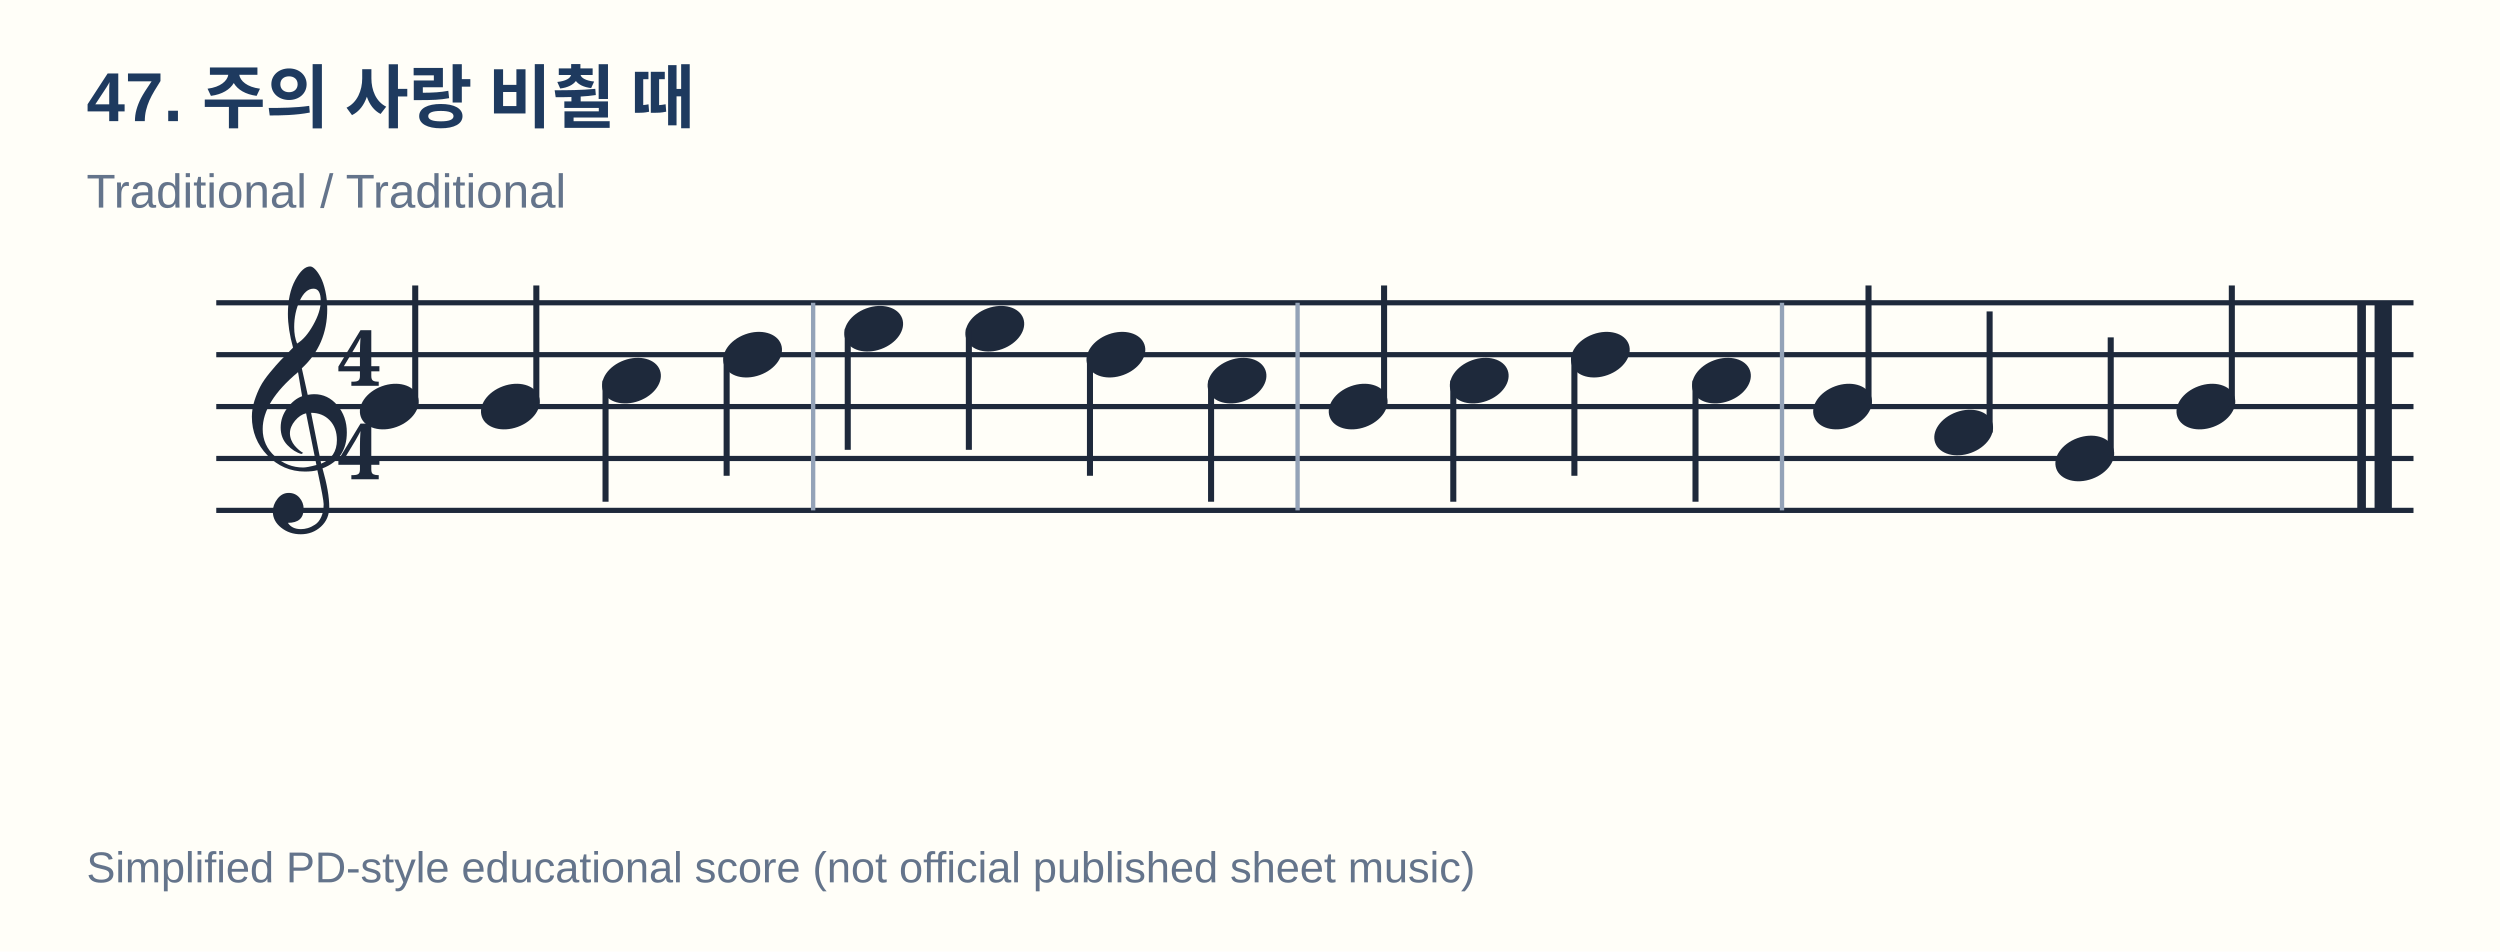
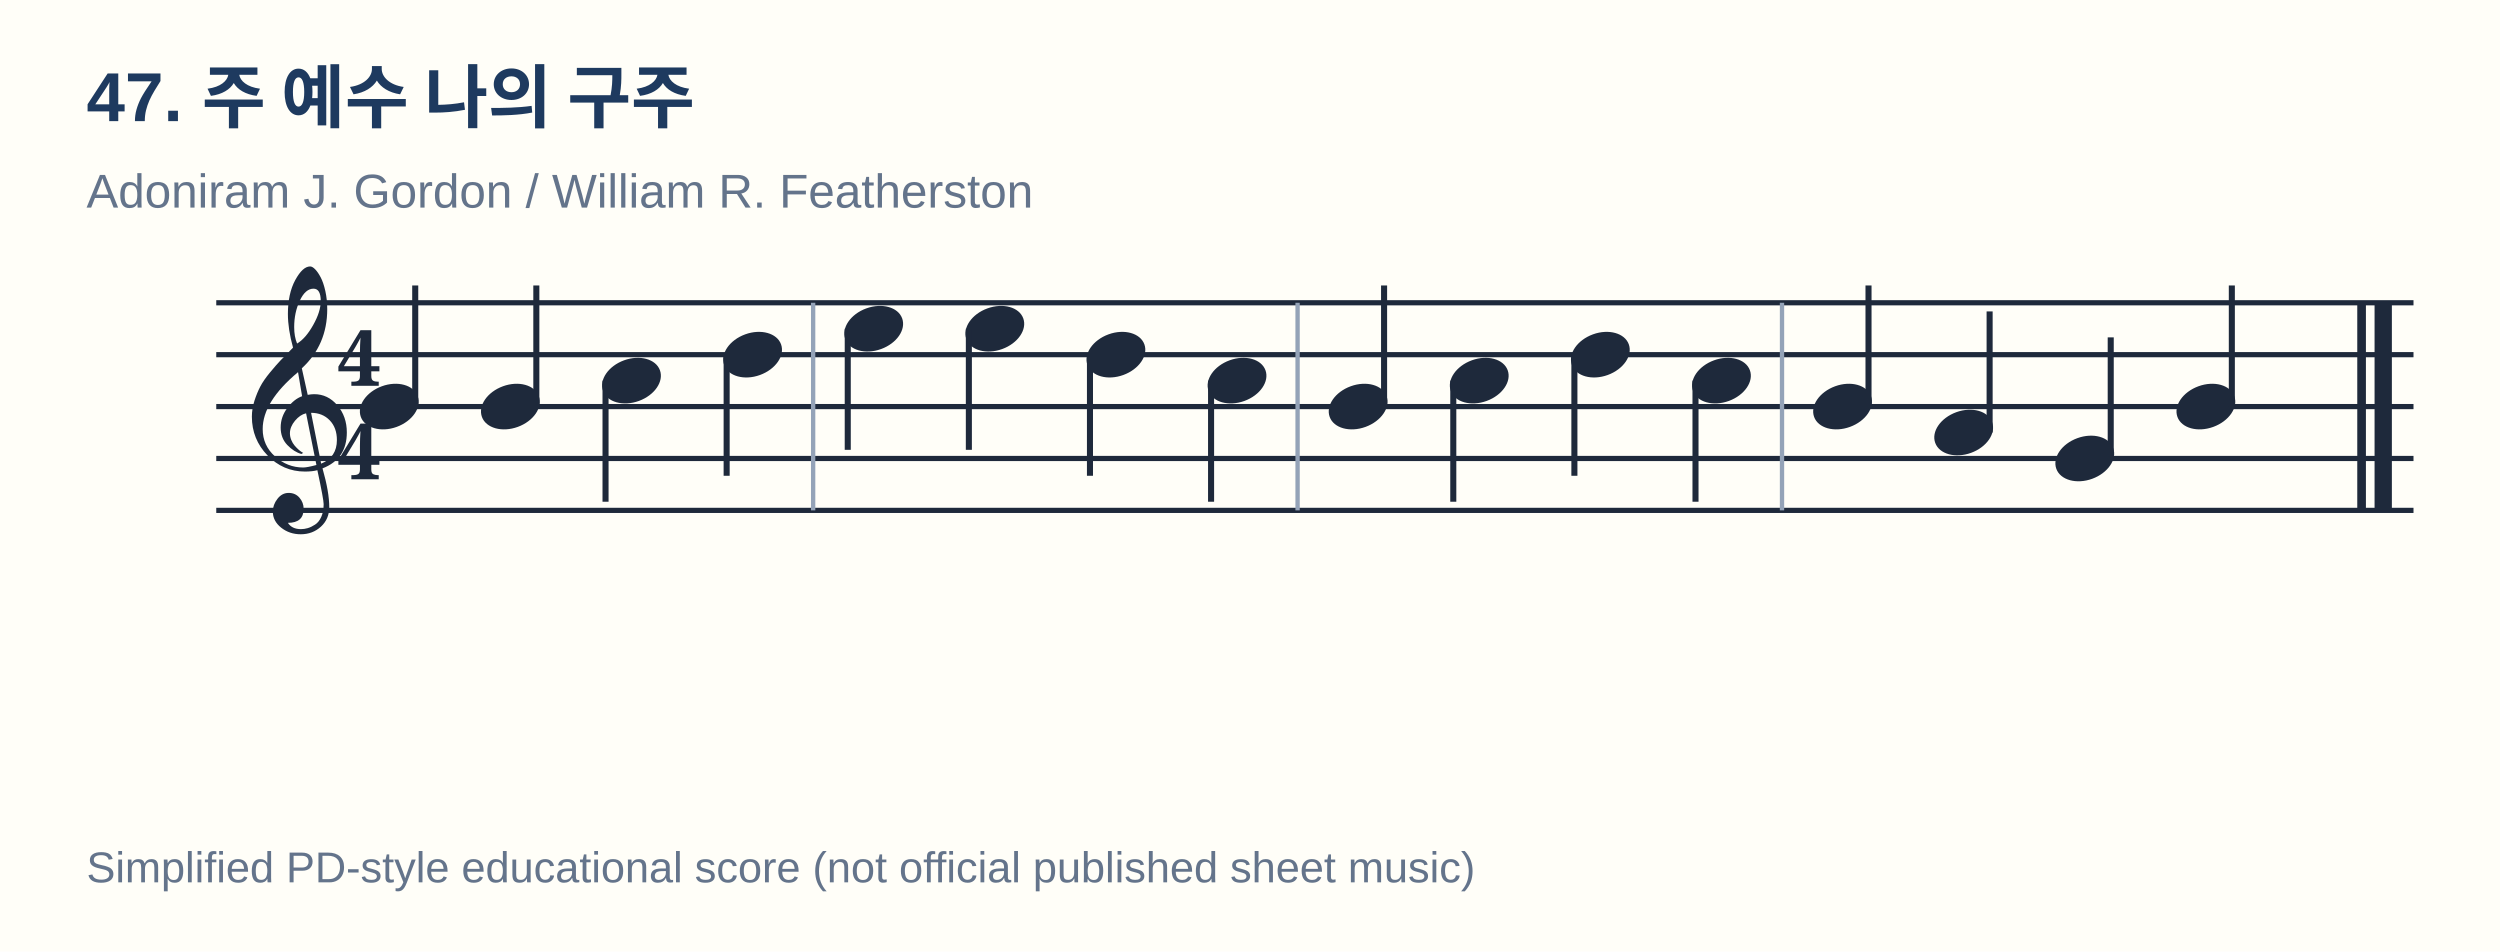
<svg xmlns="http://www.w3.org/2000/svg" width="578" height="220" viewBox="0 0 578 220">
  <rect width="100%" height="100%" fill="#FFFEF8" />
-   <text x="20" y="28" font-family="Malgun Gothic, Arial, sans-serif" font-size="16" font-weight="bold" fill="#1E3A5F">47. 주의 사랑 비췰 때</text>
-   <text x="20" y="48" font-family="Arial, sans-serif" font-size="11" fill="#64748B">Traditional / Traditional</text>
+   <text x="20" y="28" font-family="Malgun Gothic, Arial, sans-serif" font-size="16" font-weight="bold" fill="#1E3A5F">47. 주 예수 나의 구주</text>
+   <text x="20" y="48" font-family="Arial, sans-serif" font-size="11" fill="#64748B">Adoniram J. Gordon / William R. Featherston</text>
  <line x1="50" y1="70" x2="558" y2="70" stroke="#1E293B" stroke-width="1.2" />
  <line x1="50" y1="82" x2="558" y2="82" stroke="#1E293B" stroke-width="1.2" />
  <line x1="50" y1="94" x2="558" y2="94" stroke="#1E293B" stroke-width="1.2" />
  <line x1="50" y1="106" x2="558" y2="106" stroke="#1E293B" stroke-width="1.2" />
  <line x1="50" y1="118" x2="558" y2="118" stroke="#1E293B" stroke-width="1.2" />
  <text x="52" y="108.4" font-family="serif" font-size="52" fill="#1E293B">𝄞</text>
  <text x="78" y="89.2" font-family="serif" font-size="18" font-weight="bold" fill="#1E293B">4</text>
  <text x="78" y="110.8" font-family="serif" font-size="18" font-weight="bold" fill="#1E293B">4</text>
  <ellipse cx="90" cy="94.0" rx="7" ry="5" fill="#1E293B" transform="rotate(-20 90 94.0)" />
  <line x1="96" y1="94.0" x2="96" y2="66.0" stroke="#1E293B" stroke-width="1.4" />
  <ellipse cx="118" cy="94.0" rx="7" ry="5" fill="#1E293B" transform="rotate(-20 118 94.0)" />
  <line x1="124" y1="94.0" x2="124" y2="66.0" stroke="#1E293B" stroke-width="1.4" />
  <ellipse cx="146" cy="88.0" rx="7" ry="5" fill="#1E293B" transform="rotate(-20 146 88.0)" />
  <line x1="140" y1="88.0" x2="140" y2="116.0" stroke="#1E293B" stroke-width="1.4" />
  <ellipse cx="174" cy="82.0" rx="7" ry="5" fill="#1E293B" transform="rotate(-20 174 82.0)" />
  <line x1="168" y1="82.0" x2="168" y2="110.0" stroke="#1E293B" stroke-width="1.4" />
  <line x1="188.0" y1="70" x2="188.0" y2="118" stroke="#94A3B8" stroke-width="1" />
  <ellipse cx="202" cy="76.0" rx="7" ry="5" fill="#1E293B" transform="rotate(-20 202 76.0)" />
  <line x1="196" y1="76.0" x2="196" y2="104.0" stroke="#1E293B" stroke-width="1.4" />
  <ellipse cx="230" cy="76.0" rx="7" ry="5" fill="#1E293B" transform="rotate(-20 230 76.0)" />
  <line x1="224" y1="76.0" x2="224" y2="104.0" stroke="#1E293B" stroke-width="1.4" />
  <ellipse cx="258" cy="82.0" rx="7" ry="5" fill="#1E293B" transform="rotate(-20 258 82.0)" />
  <line x1="252" y1="82.0" x2="252" y2="110.0" stroke="#1E293B" stroke-width="1.4" />
  <ellipse cx="286" cy="88.0" rx="7" ry="5" fill="#1E293B" transform="rotate(-20 286 88.0)" />
  <line x1="280" y1="88.0" x2="280" y2="116.0" stroke="#1E293B" stroke-width="1.4" />
  <line x1="300.0" y1="70" x2="300.0" y2="118" stroke="#94A3B8" stroke-width="1" />
  <ellipse cx="314" cy="94.0" rx="7" ry="5" fill="#1E293B" transform="rotate(-20 314 94.0)" />
  <line x1="320" y1="94.0" x2="320" y2="66.0" stroke="#1E293B" stroke-width="1.4" />
  <ellipse cx="342" cy="88.0" rx="7" ry="5" fill="#1E293B" transform="rotate(-20 342 88.0)" />
  <line x1="336" y1="88.0" x2="336" y2="116.0" stroke="#1E293B" stroke-width="1.4" />
  <ellipse cx="370" cy="82.0" rx="7" ry="5" fill="#1E293B" transform="rotate(-20 370 82.0)" />
  <line x1="364" y1="82.0" x2="364" y2="110.0" stroke="#1E293B" stroke-width="1.4" />
  <ellipse cx="398" cy="88.0" rx="7" ry="5" fill="#1E293B" transform="rotate(-20 398 88.0)" />
  <line x1="392" y1="88.0" x2="392" y2="116.0" stroke="#1E293B" stroke-width="1.4" />
  <line x1="412.0" y1="70" x2="412.0" y2="118" stroke="#94A3B8" stroke-width="1" />
  <ellipse cx="426" cy="94.0" rx="7" ry="5" fill="#1E293B" transform="rotate(-20 426 94.0)" />
  <line x1="432" y1="94.0" x2="432" y2="66.0" stroke="#1E293B" stroke-width="1.4" />
  <ellipse cx="454" cy="100.0" rx="7" ry="5" fill="#1E293B" transform="rotate(-20 454 100.0)" />
  <line x1="460" y1="100.0" x2="460" y2="72.0" stroke="#1E293B" stroke-width="1.4" />
  <ellipse cx="482" cy="106.0" rx="7" ry="5" fill="#1E293B" transform="rotate(-20 482 106.0)" />
  <line x1="488" y1="106.0" x2="488" y2="78.0" stroke="#1E293B" stroke-width="1.4" />
  <ellipse cx="510" cy="94.0" rx="7" ry="5" fill="#1E293B" transform="rotate(-20 510 94.0)" />
  <line x1="516" y1="94.0" x2="516" y2="66.0" stroke="#1E293B" stroke-width="1.4" />
  <line x1="546" y1="70" x2="546" y2="118" stroke="#1E293B" stroke-width="2" />
  <line x1="551" y1="70" x2="551" y2="118" stroke="#1E293B" stroke-width="4" />
  <text x="20" y="204" font-family="Arial, sans-serif" font-size="10" fill="#64748B">Simplified PD-style educational score (not official published sheet music)</text>
</svg>
